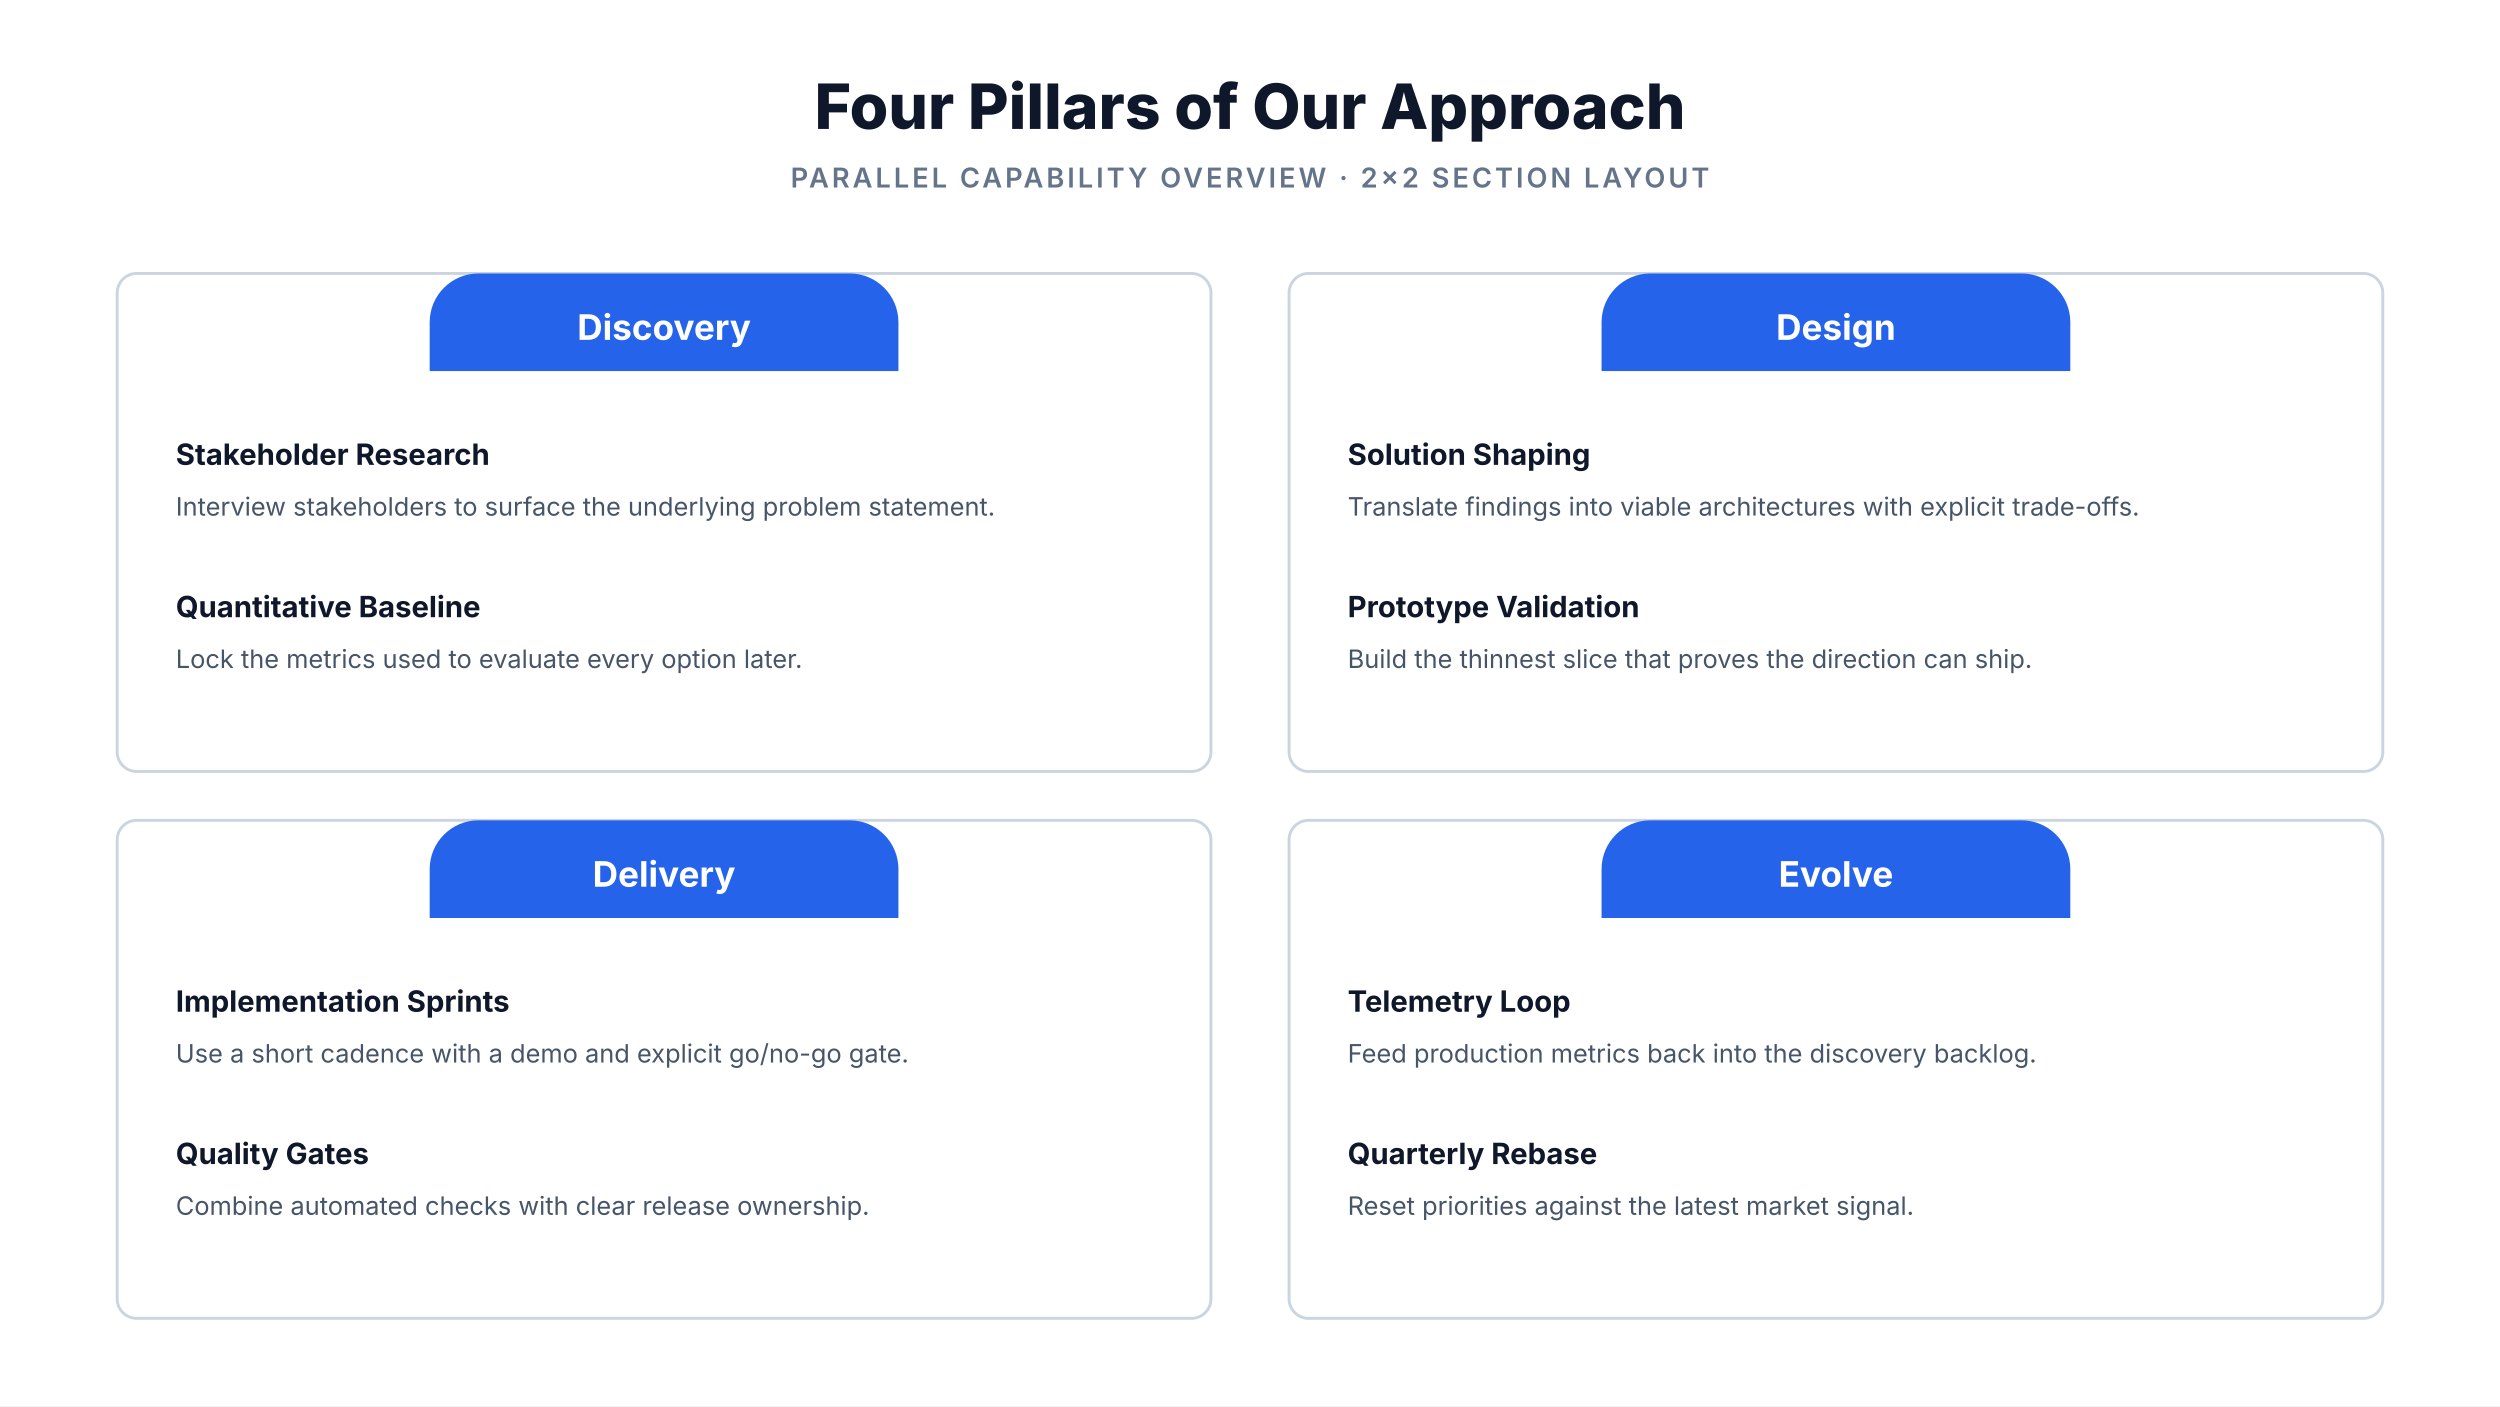
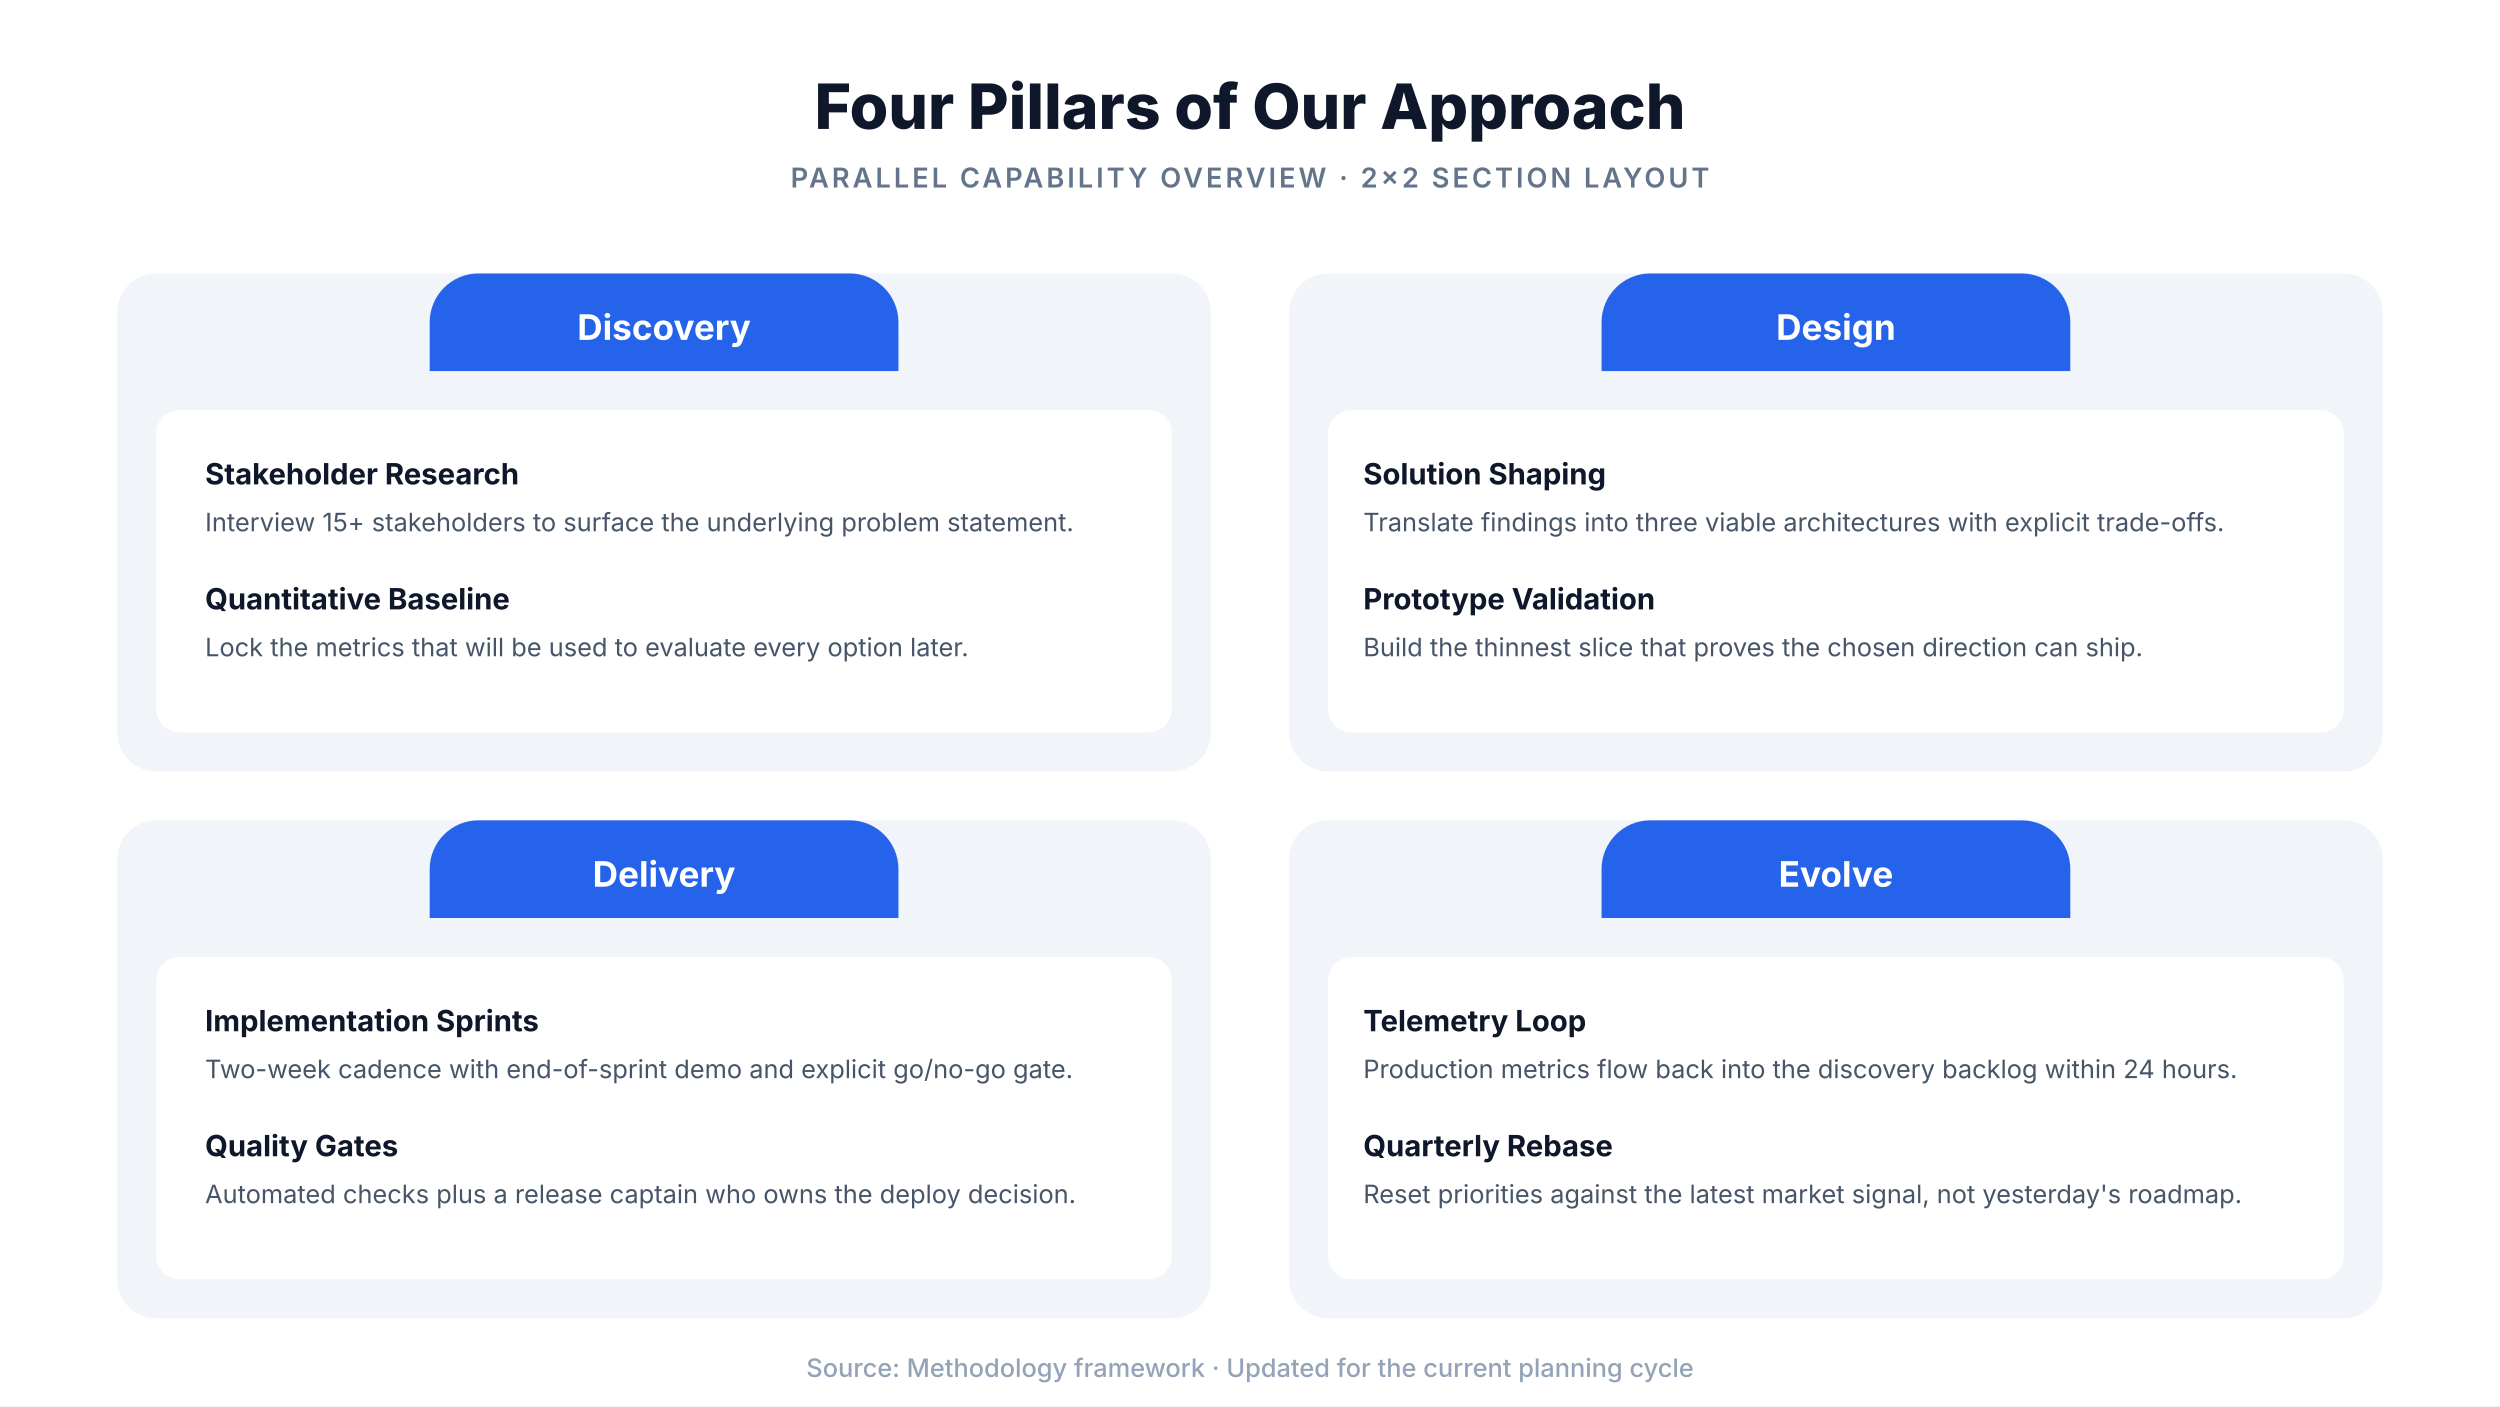
<svg xmlns="http://www.w3.org/2000/svg" viewBox="0 0 1280 720" width="1280" height="720" font-family="-apple-system, BlinkMacSystemFont, 'Segoe UI', 'PingFang SC', 'Microsoft YaHei', sans-serif">
  <rect width="1280" height="720" fill="#FFFFFF" />
  <g id="header" data-pptx-bounds="60 38 1160 72">
    <text x="640" y="66" text-anchor="middle" font-size="32" font-weight="800" fill="#0F172A">Four Pillars of Our Approach</text>
    <text x="640" y="96" text-anchor="middle" font-size="14" font-weight="600" fill="#64748B" letter-spacing="1.5">PARALLEL CAPABILITY OVERVIEW · 2×2 SECTION LAYOUT</text>
  </g>
  <g id="card-1" data-pptx-bounds="60 140 560 255">
-     <rect x="60" y="140" width="560" height="255" rx="10" fill="#FFFFFF" stroke="#CBD5E1" stroke-width="1.5" />
+     <rect x="60" y="140" width="560" height="255" rx="20" fill="#F1F5F9" />
    <path d="M 245 140 H 435 A 25 25 0 0 1 460 165 V 190 H 220 V 165 A 25 25 0 0 1 245 140 Z" fill="#2563EB" />
    <text x="340" y="174" text-anchor="middle" font-size="18" font-weight="700" fill="#FFFFFF">Discovery</text>
-     <text x="90" y="238" font-size="15" font-weight="700" fill="#0F172A">Stakeholder Research</text>
-     <text x="90" y="264" font-size="13" fill="#475569">Interview stakeholders to surface the underlying problem statement.</text>
-     <text x="90" y="316" font-size="15" font-weight="700" fill="#0F172A">Quantitative Baseline</text>
-     <text x="90" y="342" font-size="13" fill="#475569">Lock the metrics used to evaluate every option later.</text>
+     <rect x="80" y="210" width="520" height="165" rx="12" fill="#FFFFFF" />
+     <text x="105" y="248" font-size="15" font-weight="700" fill="#0F172A">Stakeholder Research</text>
+     <text x="105" y="272" font-size="13" fill="#475569">Interview 15+ stakeholders to surface the underlying problem statement.</text>
+     <text x="105" y="312" font-size="15" font-weight="700" fill="#0F172A">Quantitative Baseline</text>
+     <text x="105" y="336" font-size="13" fill="#475569">Lock the metrics that will be used to evaluate every option later.</text>
  </g>
  <g id="card-2" data-pptx-bounds="660 140 560 255">
-     <rect x="660" y="140" width="560" height="255" rx="10" fill="#FFFFFF" stroke="#CBD5E1" stroke-width="1.5" />
+     <rect x="660" y="140" width="560" height="255" rx="20" fill="#F1F5F9" />
    <path d="M 845 140 H 1035 A 25 25 0 0 1 1060 165 V 190 H 820 V 165 A 25 25 0 0 1 845 140 Z" fill="#2563EB" />
    <text x="940" y="174" text-anchor="middle" font-size="18" font-weight="700" fill="#FFFFFF">Design</text>
-     <text x="690" y="238" font-size="15" font-weight="700" fill="#0F172A">Solution Shaping</text>
-     <text x="690" y="264" font-size="13" fill="#475569">Translate findings into viable architectures with explicit trade-offs.</text>
-     <text x="690" y="316" font-size="15" font-weight="700" fill="#0F172A">Prototype Validation</text>
-     <text x="690" y="342" font-size="13" fill="#475569">Build the thinnest slice that proves the direction can ship.</text>
+     <rect x="680" y="210" width="520" height="165" rx="12" fill="#FFFFFF" />
+     <text x="698" y="248" font-size="15" font-weight="700" fill="#0F172A">Solution Shaping</text>
+     <text x="698" y="272" font-size="13" fill="#475569">Translate findings into three viable architectures with explicit trade-offs.</text>
+     <text x="698" y="312" font-size="15" font-weight="700" fill="#0F172A">Prototype Validation</text>
+     <text x="698" y="336" font-size="13" fill="#475569">Build the thinnest slice that proves the chosen direction can ship.</text>
  </g>
  <g id="card-3" data-pptx-bounds="60 420 560 255">
-     <rect x="60" y="420" width="560" height="255" rx="10" fill="#FFFFFF" stroke="#CBD5E1" stroke-width="1.5" />
+     <rect x="60" y="420" width="560" height="255" rx="20" fill="#F1F5F9" />
    <path d="M 245 420 H 435 A 25 25 0 0 1 460 445 V 470 H 220 V 445 A 25 25 0 0 1 245 420 Z" fill="#2563EB" />
    <text x="340" y="454" text-anchor="middle" font-size="18" font-weight="700" fill="#FFFFFF">Delivery</text>
-     <text x="90" y="518" font-size="15" font-weight="700" fill="#0F172A">Implementation Sprints</text>
-     <text x="90" y="544" font-size="13" fill="#475569">Use a short cadence with a demo and explicit go/no-go gate.</text>
-     <text x="90" y="596" font-size="15" font-weight="700" fill="#0F172A">Quality Gates</text>
-     <text x="90" y="622" font-size="13" fill="#475569">Combine automated checks with clear release ownership.</text>
+     <rect x="80" y="490" width="520" height="165" rx="12" fill="#FFFFFF" />
+     <text x="105" y="528" font-size="15" font-weight="700" fill="#0F172A">Implementation Sprints</text>
+     <text x="105" y="552" font-size="13" fill="#475569">Two-week cadence with end-of-sprint demo and explicit go/no-go gate.</text>
+     <text x="105" y="592" font-size="15" font-weight="700" fill="#0F172A">Quality Gates</text>
+     <text x="105" y="616" font-size="13" fill="#475569">Automated checks plus a release captain who owns the deploy decision.</text>
  </g>
  <g id="card-4" data-pptx-bounds="660 420 560 255">
-     <rect x="660" y="420" width="560" height="255" rx="10" fill="#FFFFFF" stroke="#CBD5E1" stroke-width="1.5" />
+     <rect x="660" y="420" width="560" height="255" rx="20" fill="#F1F5F9" />
    <path d="M 845 420 H 1035 A 25 25 0 0 1 1060 445 V 470 H 820 V 445 A 25 25 0 0 1 845 420 Z" fill="#2563EB" />
    <text x="940" y="454" text-anchor="middle" font-size="18" font-weight="700" fill="#FFFFFF">Evolve</text>
-     <text x="690" y="518" font-size="15" font-weight="700" fill="#0F172A">Telemetry Loop</text>
-     <text x="690" y="544" font-size="13" fill="#475569">Feed production metrics back into the discovery backlog.</text>
-     <text x="690" y="596" font-size="15" font-weight="700" fill="#0F172A">Quarterly Rebase</text>
-     <text x="690" y="622" font-size="13" fill="#475569">Reset priorities against the latest market signal.</text>
+     <rect x="680" y="490" width="520" height="165" rx="12" fill="#FFFFFF" />
+     <text x="698" y="528" font-size="15" font-weight="700" fill="#0F172A">Telemetry Loop</text>
+     <text x="698" y="552" font-size="13" fill="#475569">Production metrics flow back into the discovery backlog within 24 hours.</text>
+     <text x="698" y="592" font-size="15" font-weight="700" fill="#0F172A">Quarterly Rebase</text>
+     <text x="698" y="616" font-size="13" fill="#475569">Reset priorities against the latest market signal, not yesterday's roadmap.</text>
+   </g>
+   <g id="source" data-pptx-bounds="390 688 500 22">
+     <text x="640" y="705" text-anchor="middle" font-size="13" font-weight="500" fill="#94A3B8">Source: Methodology framework · Updated for the current planning cycle</text>
  </g>
</svg>
